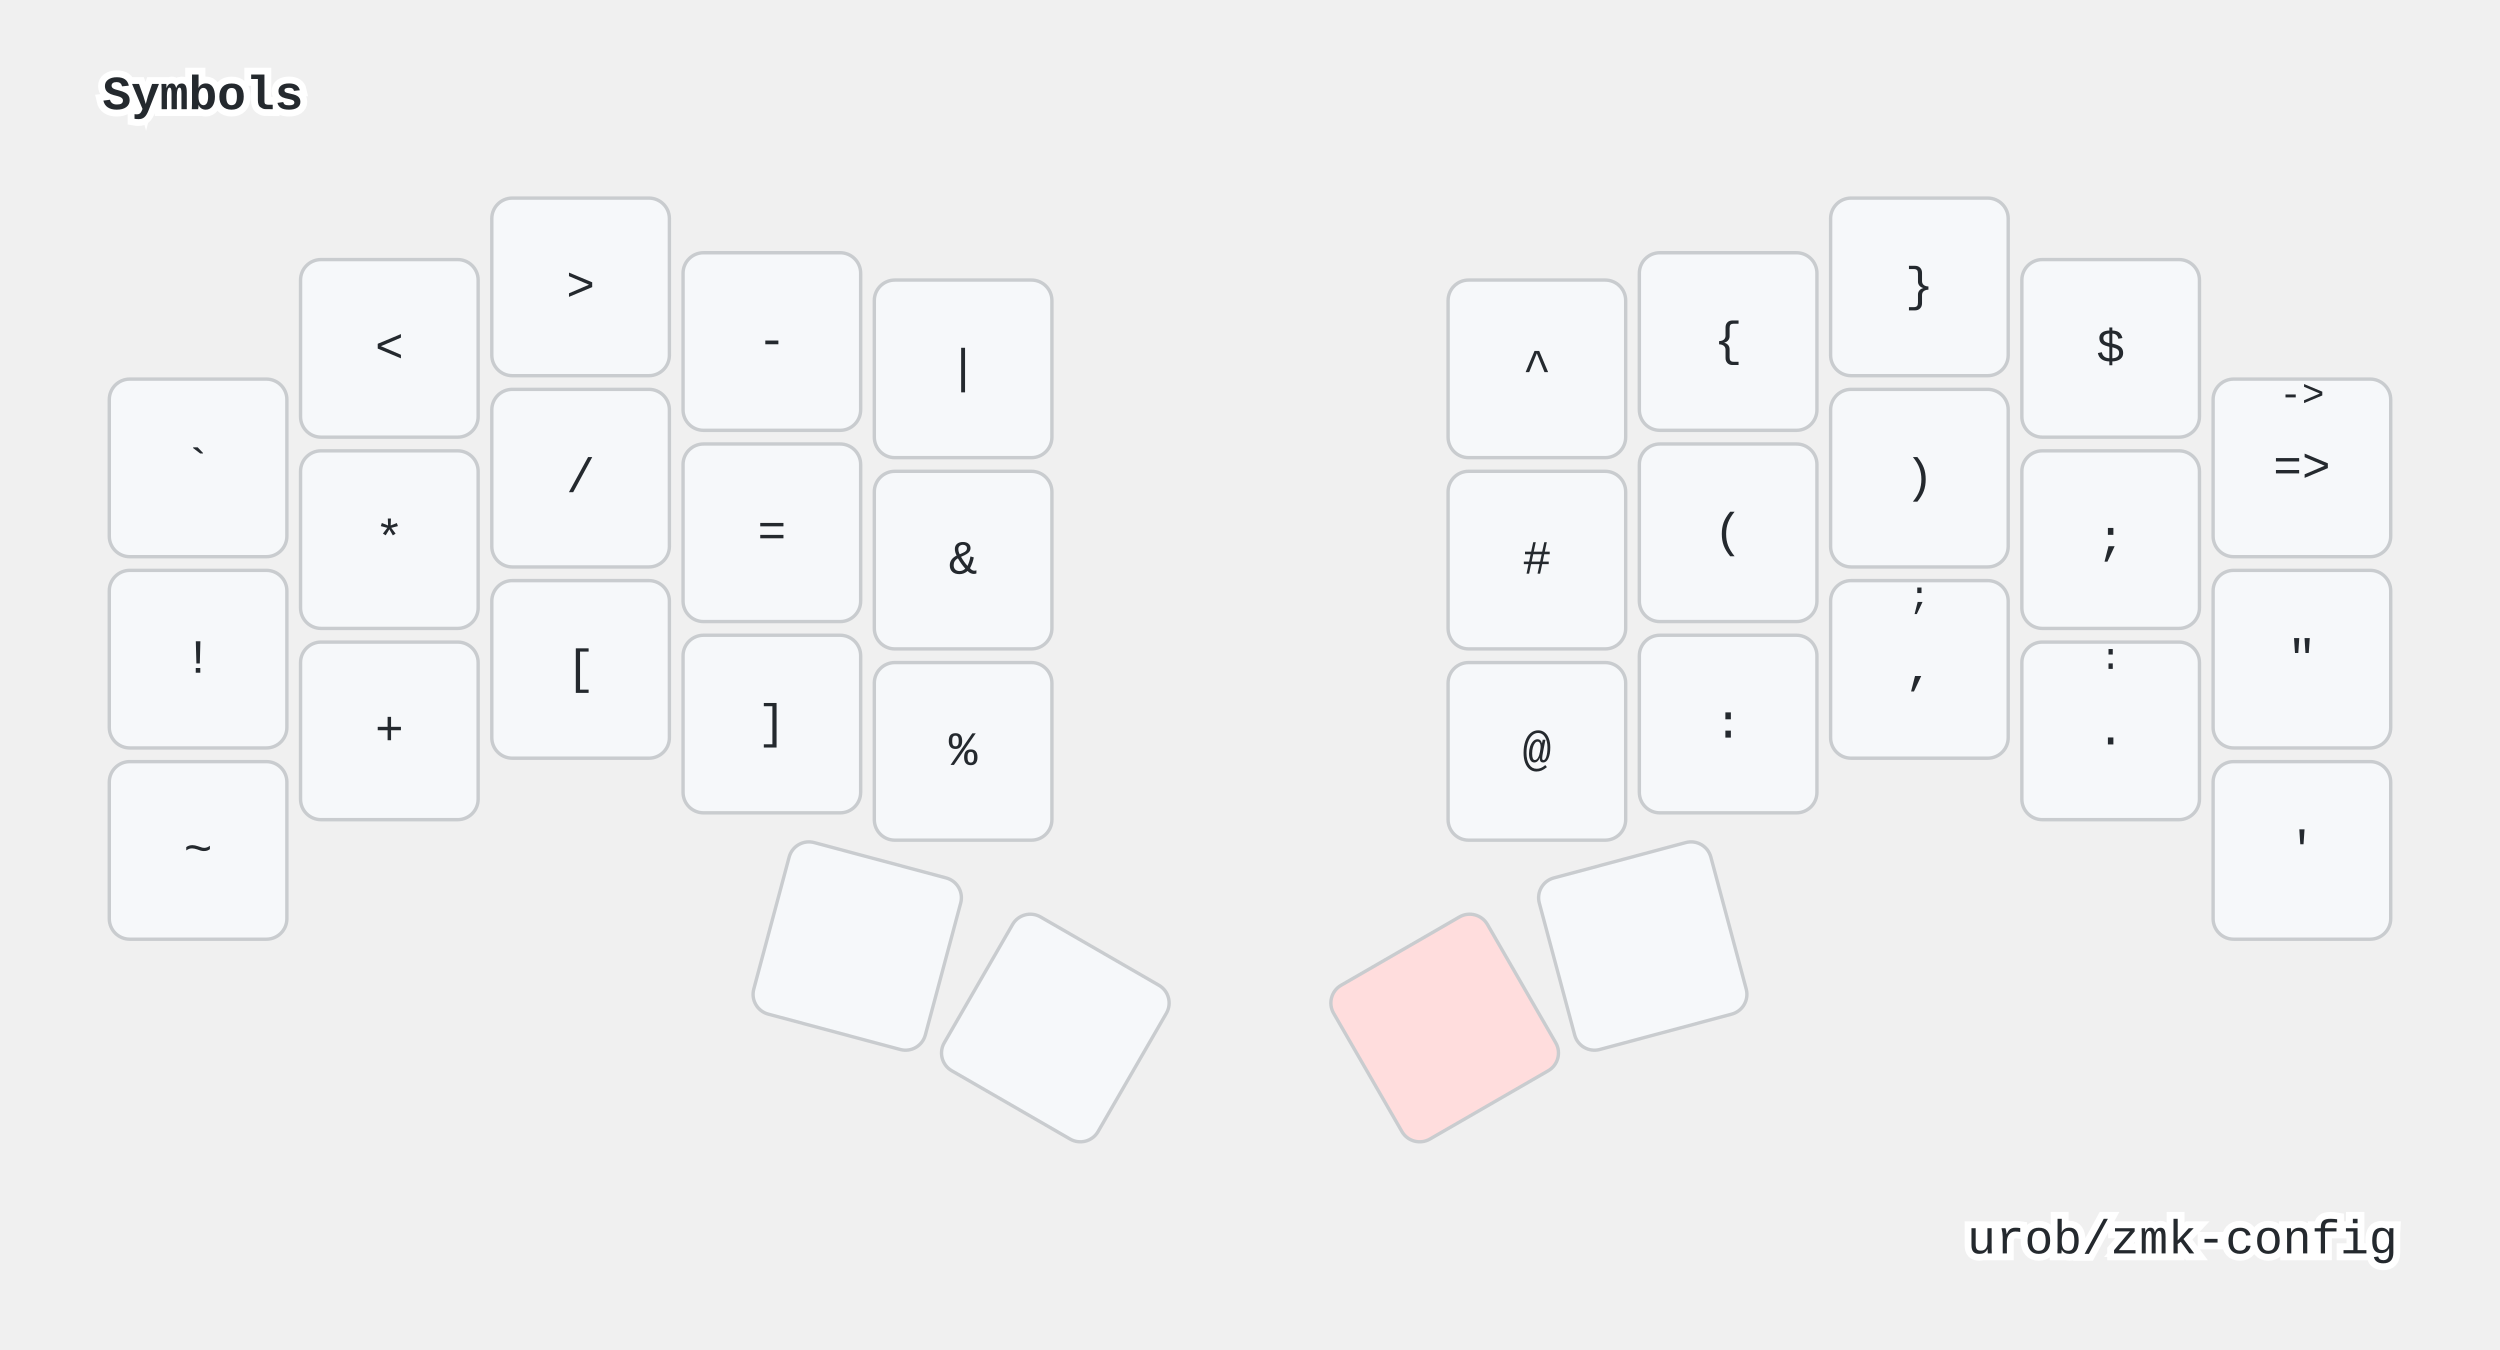
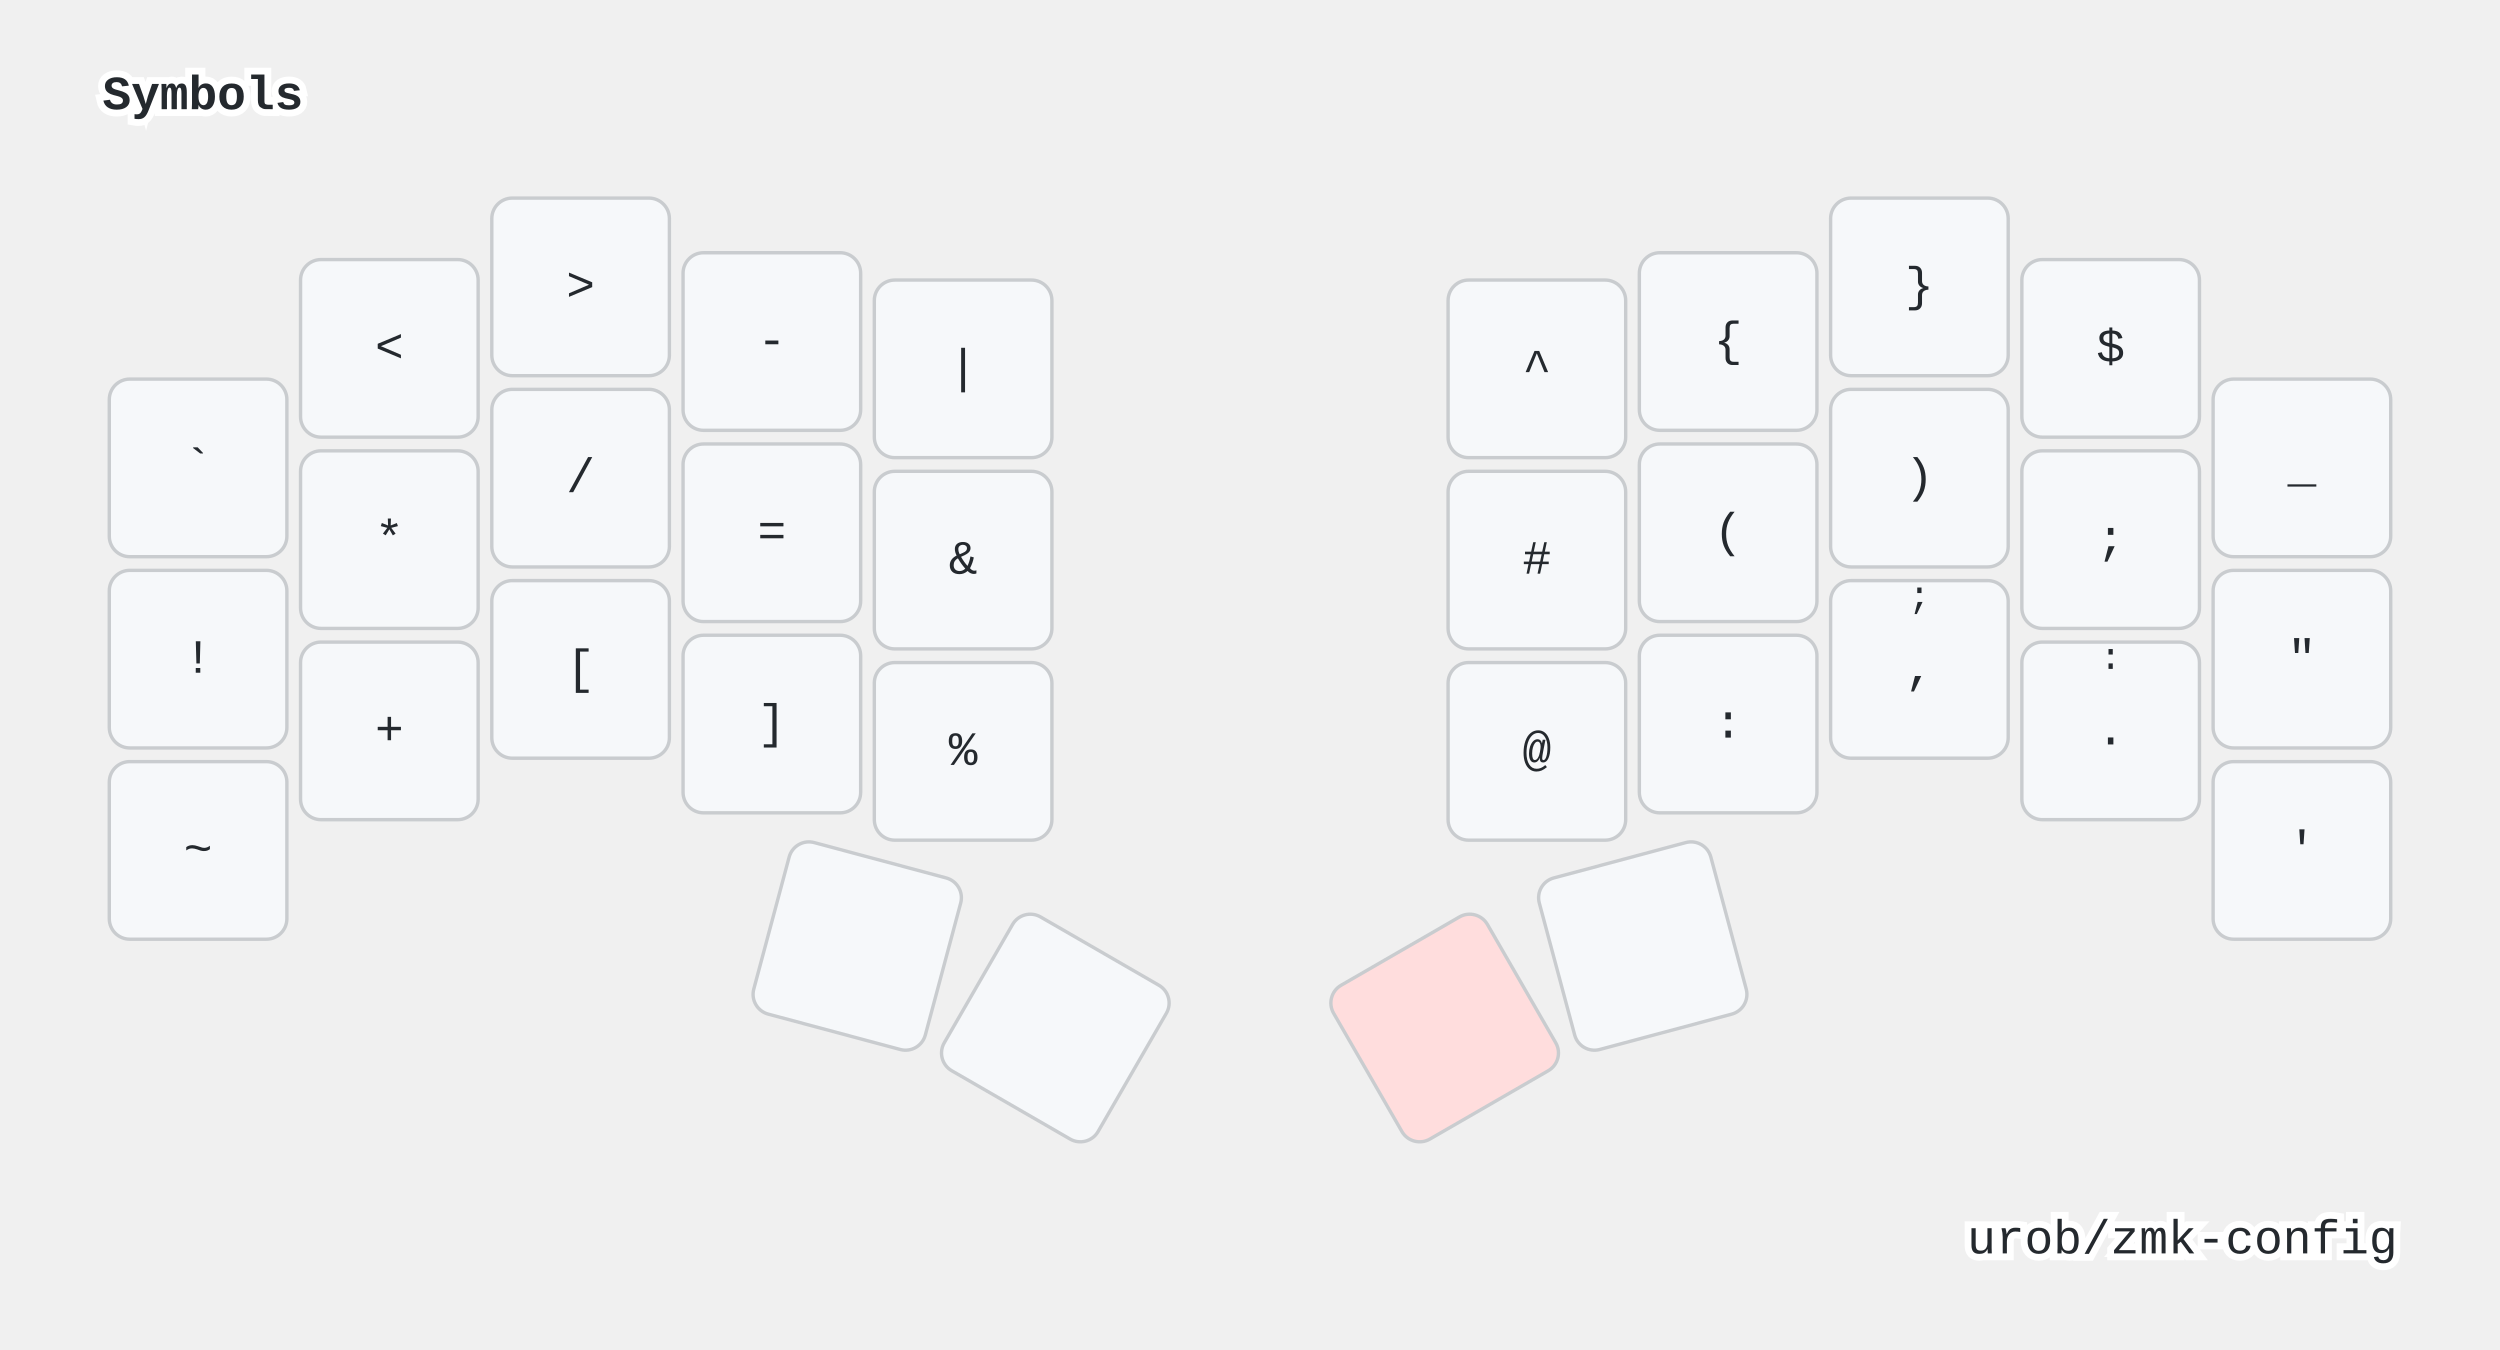
<svg xmlns="http://www.w3.org/2000/svg" width="732" height="395" viewBox="0 0 732 395" class="keymap">
  <defs>/* start glyphs */
<svg id="mdi:play-pause">
      <svg id="mdi-play-pause" viewBox="0 0 24 24">
        <path d="M3,5V19L11,12M13,19H16V5H13M18,5V19H21V5" />
      </svg>
    </svg>
    <svg id="mdi:skip-backward">
      <svg id="mdi-skip-backward" viewBox="0 0 24 24">
        <path d="M20,5V19L13,12M6,5V19H4V5M13,5V19L6,12" />
      </svg>
    </svg>
    <svg id="mdi:skip-forward">
      <svg id="mdi-skip-forward" viewBox="0 0 24 24">
        <path d="M4,5V19L11,12M18,5V19H20V5M11,5V19L18,12" />
      </svg>
    </svg>
    <svg id="mdi:volume-high">
      <svg id="mdi-volume-high" viewBox="0 0 24 24">
        <path d="M14,3.23V5.29C16.89,6.15 19,8.83 19,12C19,15.17 16.89,17.84 14,18.7V20.77C18,19.86 21,16.28 21,12C21,7.72 18,4.14 14,3.23M16.5,12C16.5,10.23 15.5,8.71 14,7.97V16C15.5,15.29 16.5,13.76 16.5,12M3,9V15H7L12,20V4L7,9H3Z" />
      </svg>
    </svg>
    <svg id="mdi:volume-medium">
      <svg id="mdi-volume-medium" viewBox="0 0 24 24">
        <path d="M5,9V15H9L14,20V4L9,9M18.5,12C18.5,10.23 17.5,8.71 16,7.97V16C17.5,15.29 18.5,13.76 18.5,12Z" />
      </svg>
    </svg>
    <svg id="mdi:volume-off">
      <svg id="mdi-volume-off" viewBox="0 0 24 24">
        <path d="M12,4L9.91,6.09L12,8.18M4.27,3L3,4.27L7.73,9H3V15H7L12,20V13.27L16.25,17.53C15.58,18.04 14.83,18.46 14,18.7V20.77C15.38,20.45 16.63,19.82 17.68,18.96L19.73,21L21,19.73L12,10.73M19,12C19,12.94 18.8,13.82 18.46,14.64L19.97,16.15C20.62,14.91 21,13.5 21,12C21,7.72 18,4.14 14,3.23V5.29C16.89,6.15 19,8.83 19,12M16.5,12C16.5,10.23 15.5,8.71 14,7.97V10.18L16.45,12.63C16.5,12.43 16.5,12.21 16.5,12Z" />
      </svg>
    </svg>
  </defs>/* end glyphs */
<style>/* inherit to force styles through use tags */
svg path {
    fill: inherit;
}

/* font and background color specifications */
svg.keymap {
    font-family: SFMono-Regular,Consolas,Liberation Mono,Menlo,monospace;
    font-size: 14px;
    font-kerning: normal;
    text-rendering: optimizeLegibility;
    fill: #24292e;
}

/* default key styling */
rect.key {
    fill: #f6f8fa;
}

rect.key, rect.combo {
    stroke: #c9cccf;
    stroke-width: 1;
}

/* default key side styling, only used is draw_key_sides is set */
rect.side {
    filter: brightness(90%);
}

/* color accent for combo boxes */
rect.combo, rect.combo-separate {
    fill: #cdf;
}

/* color accent for held keys */
rect.held, rect.combo.held {
    fill: #fdd;
}

/* color accent for ghost (optional) keys */
rect.ghost, rect.combo.ghost {
    stroke-dasharray: 4, 4;
    stroke-width: 2;
}

text {
    text-anchor: middle;
    dominant-baseline: middle;
}

/* styling for layer labels */
text.label {
    font-weight: bold;
    text-anchor: start;
    stroke: white;
    stroke-width: 4;
    paint-order: stroke;
}

/* styling for optional footer */
text.footer {
    text-anchor: end;
    dominant-baseline: auto;
    stroke: white;
    stroke-width: 4;
    paint-order: stroke;
}

/* styling for combo tap, and key non-tap label text */
text.combo, text.hold, text.shifted, text.left, text.right {
    font-size: 11px;
}

text.hold {
    text-anchor: middle;
    dominant-baseline: auto;
}

text.shifted {
    text-anchor: middle;
    dominant-baseline: hanging;
}

text.left {
    text-anchor: start;
}

text.right {
    text-anchor: end;
}

text.layer-activator {
    text-decoration: underline;
}

/* styling for hold/shifted label text in combo box */
text.combo.hold, text.combo.shifted, text.combo.left, text.combo.right {
    font-size: 8px;
}

/* lighter symbol for transparent keys */
text.trans {
    fill: #7b7e81;
}

/* styling for combo dendrons */
path.combo {
    stroke-width: 1;
    stroke: gray;
    fill: none;
}

/* Start Tabler Icons Cleanup */
/* cannot use height/width with glyphs */
.icon-tabler &gt; path {
    fill: inherit;
    stroke: inherit;
    stroke-width: 2;
}
/* hide tabler's default box */
.icon-tabler &gt; path[stroke="none"][fill="none"] {
    visibility: hidden;
}
/* End Tabler Icons Cleanup */

@media (prefers-color-scheme: dark) {
svg.keymap { fill: #d1d6db; }
rect.key { fill: #3f4750; }
rect.key, rect.combo { stroke: #60666c; }
rect.combo, rect.combo-separate { fill: #1f3d7a; }
rect.held, rect.combo.held { fill: #854747; }
text.label, text.footer { stroke: black; }
text.trans { fill: #7e8184; }
path.combo { stroke: #7f7f7f; }

}</style>
  <g transform="translate(30, 0)" class="layer-Symbols">
    <text x="0" y="28" class="label" id="Symbols">Symbols</text>
    <g transform="translate(0, 56)">
      <g transform="translate(28, 81)" class="key keypos-0">
        <rect rx="6" ry="6" x="-26" y="-26" width="52" height="52" class="key" />
        <text x="0" y="0" class="key tap">`</text>
      </g>
      <g transform="translate(84, 46)" class="key keypos-1">
        <rect rx="6" ry="6" x="-26" y="-26" width="52" height="52" class="key" />
        <text x="0" y="0" class="key tap">&lt;</text>
      </g>
      <g transform="translate(140, 28)" class="key keypos-2">
        <rect rx="6" ry="6" x="-26" y="-26" width="52" height="52" class="key" />
        <text x="0" y="0" class="key tap">&gt;</text>
      </g>
      <g transform="translate(196, 44)" class="key keypos-3">
        <rect rx="6" ry="6" x="-26" y="-26" width="52" height="52" class="key" />
        <text x="0" y="0" class="key tap">-</text>
      </g>
      <g transform="translate(252, 52)" class="key keypos-4">
        <rect rx="6" ry="6" x="-26" y="-26" width="52" height="52" class="key" />
        <text x="0" y="0" class="key tap">|</text>
      </g>
      <g transform="translate(420, 52)" class="key keypos-5">
        <rect rx="6" ry="6" x="-26" y="-26" width="52" height="52" class="key" />
        <text x="0" y="0" class="key tap">^</text>
      </g>
      <g transform="translate(476, 44)" class="key keypos-6">
        <rect rx="6" ry="6" x="-26" y="-26" width="52" height="52" class="key" />
        <text x="0" y="0" class="key tap">{</text>
      </g>
      <g transform="translate(532, 28)" class="key keypos-7">
        <rect rx="6" ry="6" x="-26" y="-26" width="52" height="52" class="key" />
        <text x="0" y="0" class="key tap">}</text>
      </g>
      <g transform="translate(588, 46)" class="key keypos-8">
        <rect rx="6" ry="6" x="-26" y="-26" width="52" height="52" class="key" />
        <text x="0" y="0" class="key tap">$</text>
      </g>
      <g transform="translate(644, 81)" class="key keypos-9">
        <rect rx="6" ry="6" x="-26" y="-26" width="52" height="52" class="key" />
-         <text x="0" y="0" class="key tap">=&gt;</text>
-         <text x="0" y="-24" class="key shifted">-&gt;</text>
+         <text x="0" y="0" class="key tap">_</text>
      </g>
      <g transform="translate(28, 137)" class="key keypos-10">
        <rect rx="6" ry="6" x="-26" y="-26" width="52" height="52" class="key" />
        <text x="0" y="0" class="key tap">!</text>
      </g>
      <g transform="translate(84, 102)" class="key keypos-11">
        <rect rx="6" ry="6" x="-26" y="-26" width="52" height="52" class="key" />
        <text x="0" y="0" class="key tap">*</text>
      </g>
      <g transform="translate(140, 84)" class="key keypos-12">
        <rect rx="6" ry="6" x="-26" y="-26" width="52" height="52" class="key" />
        <text x="0" y="0" class="key tap">/</text>
      </g>
      <g transform="translate(196, 100)" class="key keypos-13">
        <rect rx="6" ry="6" x="-26" y="-26" width="52" height="52" class="key" />
        <text x="0" y="0" class="key tap">=</text>
      </g>
      <g transform="translate(252, 108)" class="key keypos-14">
        <rect rx="6" ry="6" x="-26" y="-26" width="52" height="52" class="key" />
        <text x="0" y="0" class="key tap">&amp;</text>
      </g>
      <g transform="translate(420, 108)" class="key keypos-15">
        <rect rx="6" ry="6" x="-26" y="-26" width="52" height="52" class="key" />
        <text x="0" y="0" class="key tap">#</text>
      </g>
      <g transform="translate(476, 100)" class="key keypos-16">
        <rect rx="6" ry="6" x="-26" y="-26" width="52" height="52" class="key" />
        <text x="0" y="0" class="key tap">(</text>
      </g>
      <g transform="translate(532, 84)" class="key keypos-17">
        <rect rx="6" ry="6" x="-26" y="-26" width="52" height="52" class="key" />
        <text x="0" y="0" class="key tap">)</text>
      </g>
      <g transform="translate(588, 102)" class="key keypos-18">
        <rect rx="6" ry="6" x="-26" y="-26" width="52" height="52" class="key" />
        <text x="0" y="0" class="key tap">;</text>
      </g>
      <g transform="translate(644, 137)" class="key keypos-19">
        <rect rx="6" ry="6" x="-26" y="-26" width="52" height="52" class="key" />
        <text x="0" y="0" class="key tap">"</text>
      </g>
      <g transform="translate(28, 193)" class="key keypos-20">
        <rect rx="6" ry="6" x="-26" y="-26" width="52" height="52" class="key" />
        <text x="0" y="0" class="key tap">~</text>
      </g>
      <g transform="translate(84, 158)" class="key keypos-21">
        <rect rx="6" ry="6" x="-26" y="-26" width="52" height="52" class="key" />
        <text x="0" y="0" class="key tap">+</text>
      </g>
      <g transform="translate(140, 140)" class="key keypos-22">
        <rect rx="6" ry="6" x="-26" y="-26" width="52" height="52" class="key" />
        <text x="0" y="0" class="key tap">[</text>
      </g>
      <g transform="translate(196, 156)" class="key keypos-23">
        <rect rx="6" ry="6" x="-26" y="-26" width="52" height="52" class="key" />
        <text x="0" y="0" class="key tap">]</text>
      </g>
      <g transform="translate(252, 164)" class="key keypos-24">
        <rect rx="6" ry="6" x="-26" y="-26" width="52" height="52" class="key" />
        <text x="0" y="0" class="key tap">%</text>
      </g>
      <g transform="translate(420, 164)" class="key keypos-25">
        <rect rx="6" ry="6" x="-26" y="-26" width="52" height="52" class="key" />
        <text x="0" y="0" class="key tap">@</text>
      </g>
      <g transform="translate(476, 156)" class="key keypos-26">
        <rect rx="6" ry="6" x="-26" y="-26" width="52" height="52" class="key" />
        <text x="0" y="0" class="key tap">:</text>
      </g>
      <g transform="translate(532, 140)" class="key keypos-27">
        <rect rx="6" ry="6" x="-26" y="-26" width="52" height="52" class="key" />
        <text x="0" y="0" class="key tap">,</text>
        <text x="0" y="-24" class="key shifted">;</text>
      </g>
      <g transform="translate(588, 158)" class="key keypos-28">
        <rect rx="6" ry="6" x="-26" y="-26" width="52" height="52" class="key" />
        <text x="0" y="0" class="key tap">.</text>
        <text x="0" y="-24" class="key shifted">:</text>
      </g>
      <g transform="translate(644, 193)" class="key keypos-29">
        <rect rx="6" ry="6" x="-26" y="-26" width="52" height="52" class="key" />
        <text x="0" y="0" class="key tap">'</text>
      </g>
      <g transform="translate(221, 221) rotate(15.0)" class="key trans keypos-30">
        <rect rx="6" ry="6" x="-26" y="-26" width="52" height="52" class="key trans" />
      </g>
      <g transform="translate(279, 245) rotate(30.0)" class="key trans keypos-31">
        <rect rx="6" ry="6" x="-26" y="-26" width="52" height="52" class="key trans" />
      </g>
      <g transform="translate(393, 245) rotate(-30.0)" class="key held keypos-32">
        <rect rx="6" ry="6" x="-26" y="-26" width="52" height="52" class="key held" />
      </g>
      <g transform="translate(451, 221) rotate(-15.0)" class="key trans keypos-33">
        <rect rx="6" ry="6" x="-26" y="-26" width="52" height="52" class="key trans" />
      </g>
    </g>
  </g>
  <text x="702.0" y="367.0" class="footer">urob/zmk-config</text>
</svg>
